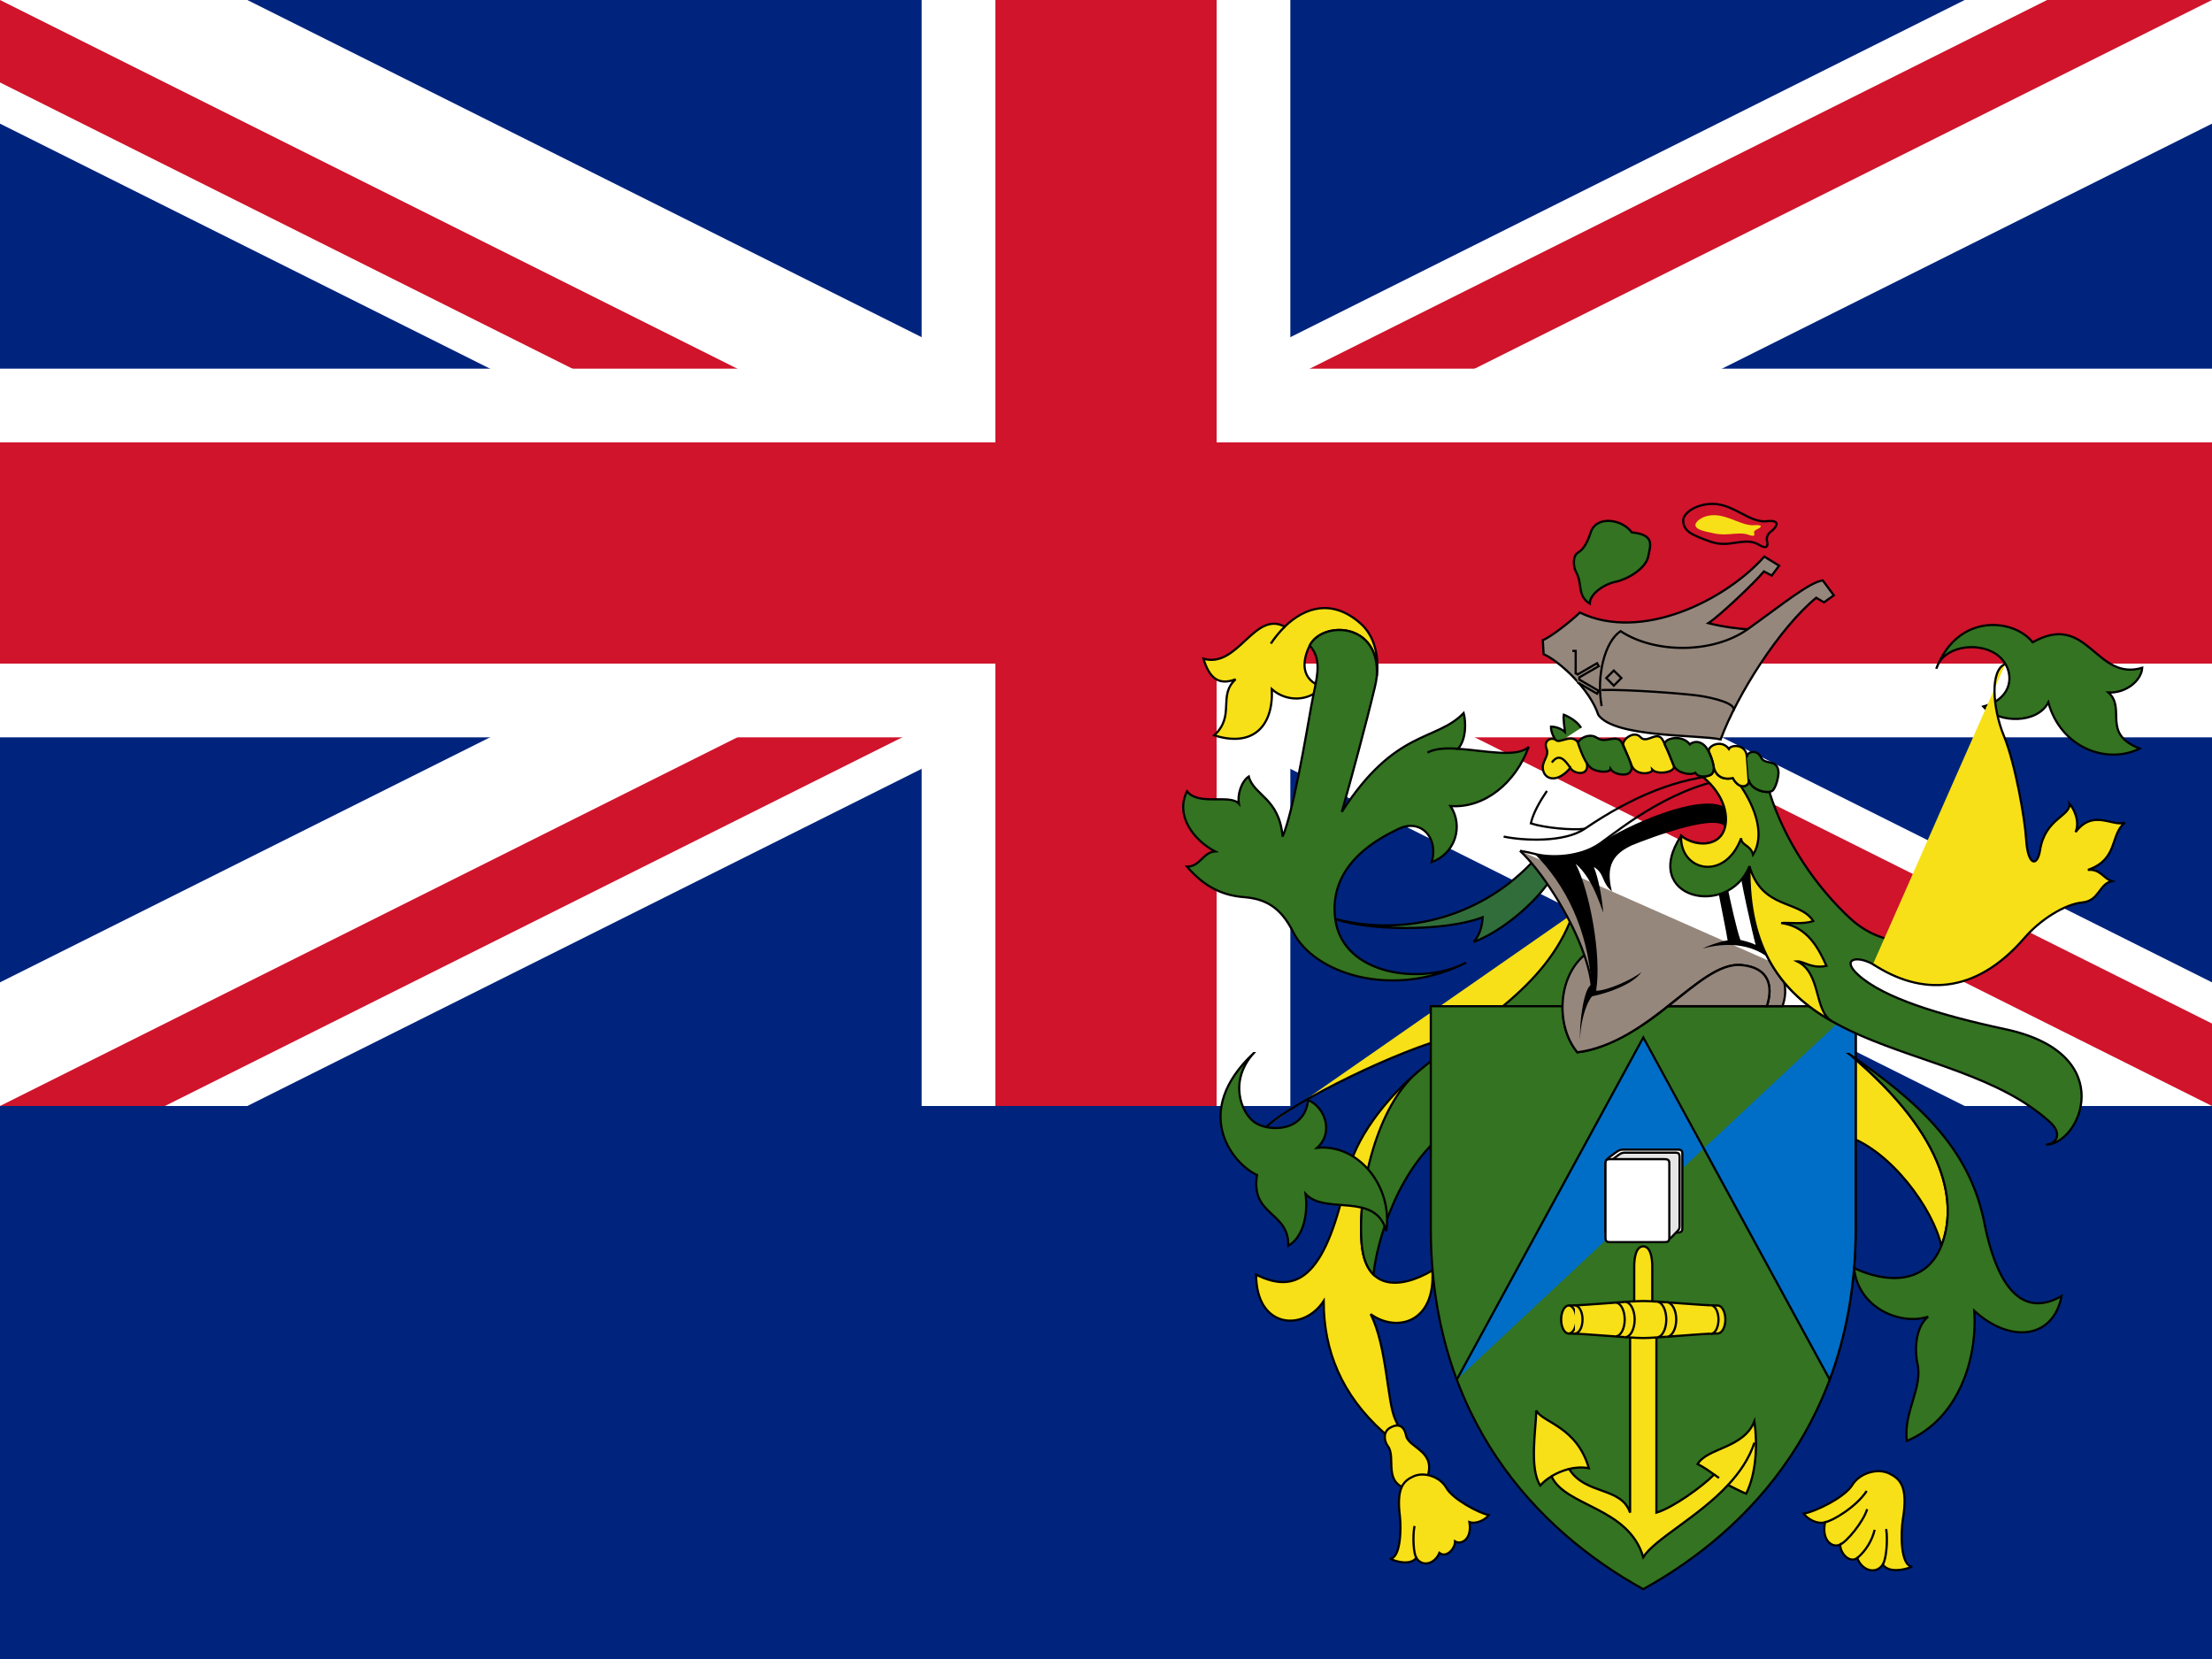
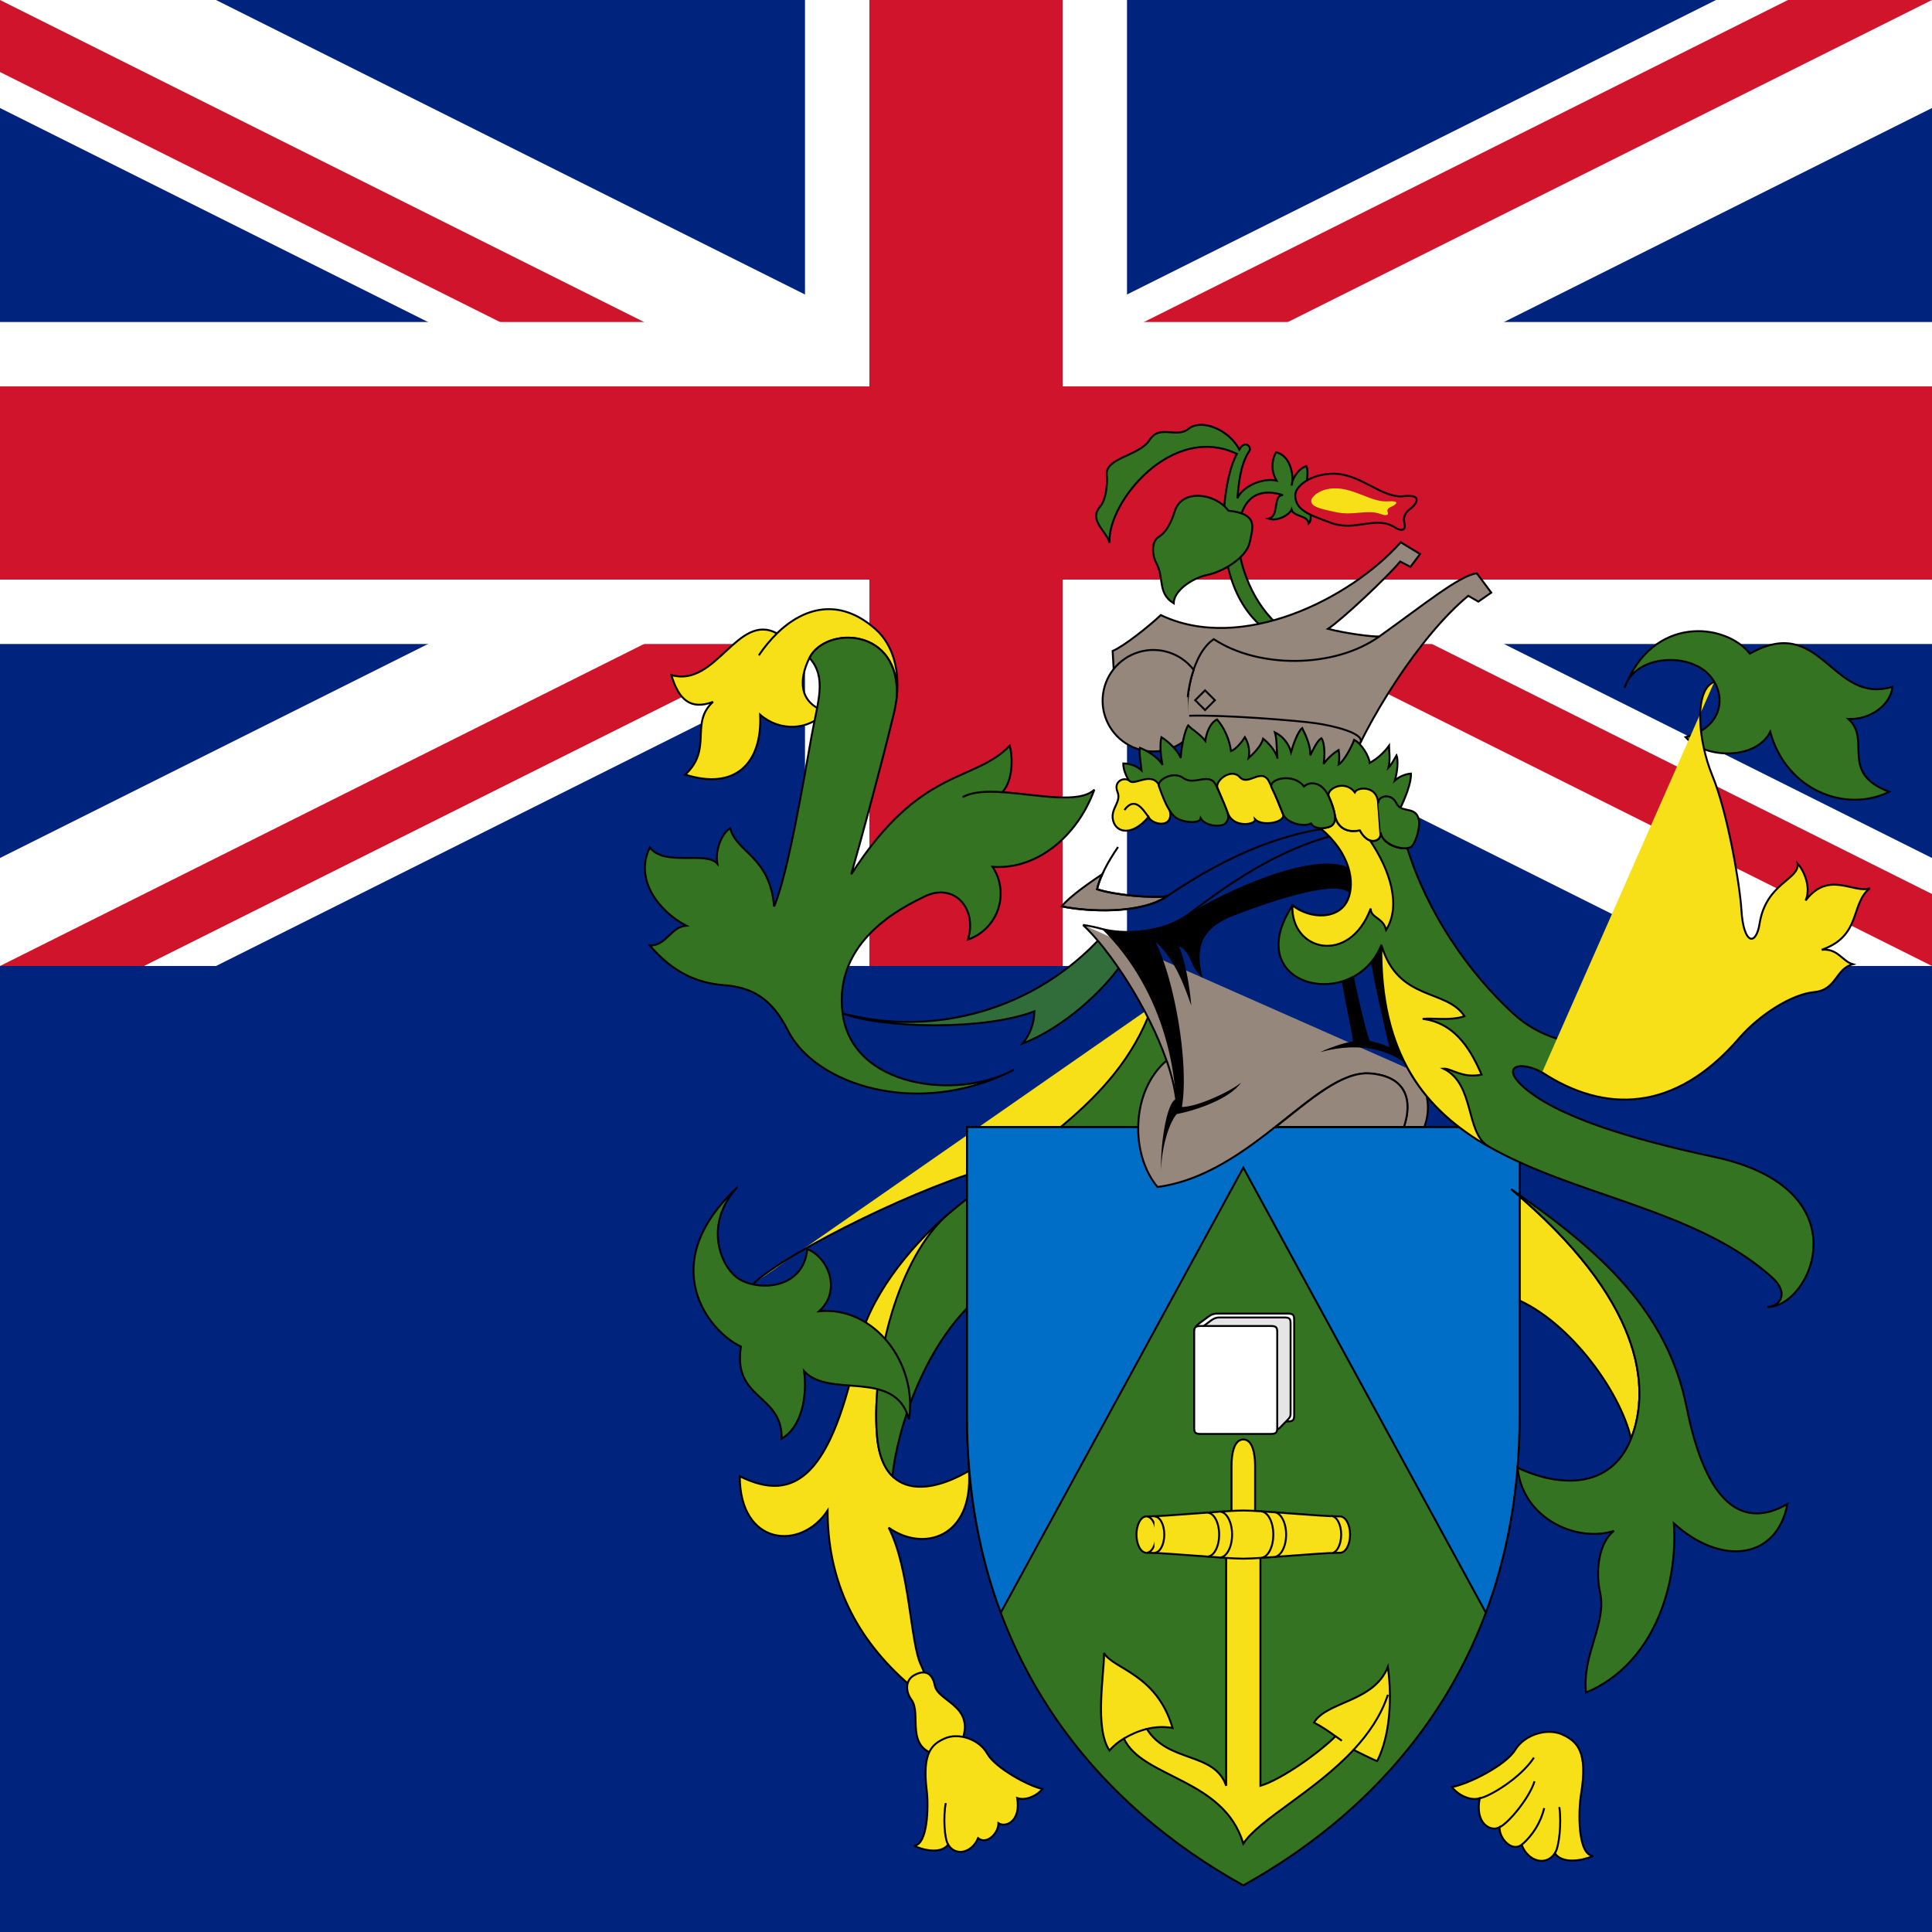
- <svg xmlns="http://www.w3.org/2000/svg" id="flag-icon-css-pn" width="640" height="480">
+ <svg xmlns="http://www.w3.org/2000/svg" id="flag-icon-css-pn" width="512" height="512">
  <defs>
-     <clipPath id="a">
+     <clipPath id="b">
      <path d="M-15-7.5h30v15h-30z" />
    </clipPath>
+     <clipPath id="a">
+       <path fill-opacity=".67" d="M-15-15h30v30h-30z" />
+     </clipPath>
  </defs>
-   <path fill="#00247d" d="M0 0h640v480H0z" />
-   <g clip-path="url(#a)" transform="translate(320 160) scale(21.33333)">
-     <circle r="20" fill="#00247d" />
-     <path stroke="#fff" stroke-width="3" d="M-20-10l40 20m-40 0l40-20" />
-     <path stroke="#cf142b" stroke-width="2" d="M-20-10l40 20m-40 0l40-20" />
-     <path fill="#fff" d="M0 0l20 10h-3L-3 0m3 0l20-10h3L3 0M0 0l-20 10h-3L-3 0m3 0l-20-10h3L3 0" />
-     <path stroke="#fff" stroke-width="5" d="M-20 0h40M0-10v20" />
-     <path stroke="#cf142b" stroke-width="3" d="M-20 0h40M0-10v20" />
-   </g>
-   <path fill="#f7e017" stroke="#000" stroke-width=".63" d="M409.941 310.379c-9.173 7.765-17.92 19.114-20.053 29.354-6.037 28.843-14.059 35.264-26.453 29.056 0 15.488 13.589 16.683 19.541 7.638 0 14.506 5.27 27.114 17.152 37.866 5.013 4.523 5.973 1.43 3.584-3.562-2.39-5.014-2.39-21.206-7.147-30.507 7.616 5.483 18.816 2.39 17.856-12.63-9.77 5.718-19.477 5.505-20.48-8.106-1.194-15.957 5.035-39.104 16-49.11zm-11.584-114.752c.64-5.718-.576-11.606-4.757-15.275-8.085-7.125-16-4.757-21.888.96-8.81-4.757-13.504 12.139-23.51 9.28 1.665 5.483 4.289 7.85 9.302 5.952-5.248 4.757 0 10.475-6.187 16.213 11.179 3.563 17.152-2.624 16.662-13.354 4.288 3.818 10.965 3.584 14.528-.704-5.952-1.92-5.974-7.104-3.563-11.926 3.563-7.146 20.352-6.869 19.413 8.854z" />
-   <path fill="#337321" stroke="#000" stroke-width=".63" d="M424.213 278.507c-12.629 6.656-35.754 3.797-37.888-12.63-2.133-16.426 13.824-23.829 18.112-25.962 6.678-3.35 11.904 2.602 9.771 9.514a10.816 10.816 0 0 0 5.461-16.213c9.771.725 18.838-6.656 22.635-17.13-3.413 3.263-12.757 1.066-20.459.554 2.39-2.624 2.347-7.701 1.643-10.325-8.107 8.32-19.776 4.523-35.264 28.587 2.39-8.32 6.912-25.024 9.536-35.968a27.093 27.093 0 0 0 .597-3.307c.939-15.723-15.829-16-19.413-8.853 3.925 4.416 1.877 9.578.47 17.386-1.665 9.302-5.249 30.742-8.32 37.888-.96-11.2-8.363-11.904-9.793-17.386-2.133 1.429-3.328 5.248-2.858 7.85-2.624-2.858-11.67.725-14.998-3.562-3.584 7.146 2.134 14.293 8.107 17.386-3.477.235-4.31 4.416-8.107 4.416 5.12 5.952 10.347 8.32 16.427 8.811 6.08.491 10.603 2.73 14.293 10.133 5.974 11.904 28.65 19.627 50.048 8.811z" />
-   <path fill="#f7e017" stroke="#000" stroke-width=".63" d="M455.659 263.957c-7.147 19.776-26.688 33.856-35.52 35.99-14.998 3.626-45.59 18.496-53.803 26.133" />
-   <path fill="#337321" stroke="#000" stroke-width=".63" d="M409.941 310.379c-11.306 9.6-17.194 33.152-16 49.13.32 4.438 1.579 7.446 3.456 9.28.854-9.045 7.147-32.426 23.232-42.88 13.568-8.81 34.774-28.586 42.646-51.221-1.43-4.053-3.819-6.912-8.342-9.77-7.786 21.375-28.693 31.615-45.013 45.44z" />
-   <path fill="#316d3a" stroke="#000" stroke-width=".63" d="M448.405 254.805c-4.053 6.059-13.226 14.4-22.037 17.75 1.899-2.155 2.496-4.907 2.603-7.168-11.2 4.309-33.579 3.84-42.646.49a58.176 58.176 0 0 0 57.664-17.151c1.92 2.133 3.563 4.053 4.416 6.08z" />
-   <path fill="#337321" stroke="#000" stroke-width=".63" d="M362.73 304.704c-18.197 17.067-6.186 31.936.96 35.264-1.92 11.904 9.302 10.475 9.046 20.48 4.544-2.624 5.739-9.515 5.013-14.997 5.718 6.186 20.267-.725 23.339 10.709 1.92-12.63-7.85-25.259-20.01-24.064 5.013-4.523 2.133-11.904-2.603-13.803-.96 9.28-11.435 9.28-15.488 6.422-4.054-2.859-7.403-12.16-.256-20.011z" />
-   <path fill="#f7e017" stroke="#000" stroke-width=".63" d="M402.176 413.099c-1.984 1.13-1.835 3.69-.597 5.354 2.496 3.328-1.75 10.88 6.314 12.502 2.39.49 4.224-.981 5.12-3.691 2.518-7.51-5.482-8.32-6.186-11.904-.726-3.584-2.987-3.221-4.651-2.261z" />
-   <path fill="#f7e017" stroke="#000" stroke-width=".63" d="M408.96 427.157c-2.667 1.238-5.013 2.987-3.925 11.542.426 3.562.213 12.16-2.859 12.288 1.899.939 5.952 1.962 7.616-.256 1.6 2.688 5.248 1.92 6.677-1.43 1.899 1.558 4.523-1.066 4.523-3.328 1.664 1.067 4.992-.469 4.16-5.589 2.027.704 4.65-.725 5.61-2.027-2.986-.597-10.495-4.65-12.287-7.872-1.771-3.2-6.422-4.757-9.515-3.328z" />
-   <path fill="none" stroke="#000" stroke-width=".64" d="M367.68 186.219c1.216-1.792 2.56-3.456 4.053-4.907m41.28 36.437c2.134-1.194 5.312-1.344 8.854-1.109m-12.054 234.09c-.853-1.173-1.13-6.186-.554-9.215m7.21 7.808" />
-   <path fill="#f7e017" stroke="#000" stroke-width=".63" d="M534.997 304.939c29.312 24.533 31.211 44.074 26.688 55.509-2.389-10.71-14.528-27.392-27.157-31.68l.47-23.83z" />
-   <path fill="#337321" stroke="#000" stroke-width=".63" d="M482.581 291.136h54.336v64.32c0 54.784-30.506 87.19-61.482 104.341-30.976-17.13-61.462-49.557-61.462-104.341v-64.32h38.123c.064 3.328.363 8.32 4.267 13.333 9.002-.896 19.2-7.616 26.24-13.333z" />
-   <path fill="#006ec7" stroke="#000" stroke-width=".63" d="M536.896 291.136v64.32c0 16.533-2.773 31.04-7.51 43.69l-53.93-98.986-53.952 98.987" />
-   <g fill="#f7e017" stroke="#000" stroke-width=".64">
-     <path d="M499.968 429.653c1.43.726 4.053 2.048 5.248 2.518 2.859-5.718 3.35-13.803 2.39-20.971-3.094 7.893-13.59 7.637-16.427 12.395 1.749.874 3.37 2.026 4.778 3.05-3.562 3.563-11.946 9.6-16.704 11.008V386.56c0-3.584-1.194-6.55-1.194-9.536v-10.56c0-2.39-.47-5.845-2.624-5.845-2.155 0-2.603 3.456-2.603 5.845v10.56c0 2.987-1.195 6.421-1.195 9.536v51.093c-2.624-7.616-12.885-5.013-17.642-12.629a13.525 13.525 0 0 1 5.717-.235c-3.563-12.16-13.333-13.098-15.232-16.682 0 5.013-2.133 16.682 1.173 21.696a13.27 13.27 0 0 1 3.243-2.646c4.053 8.811 22.25 8.832 26.539 23.36 3.456-5.333 15.85-11.52 24.533-20.864z" />
-     <path d="M475.435 387.136c4.053 0 16.917-1.323 21.546-1.323 1.216 0 2.219-1.792 2.219-4.032s-1.003-4.053-2.197-4.053c-4.651 0-17.515-1.301-21.547-1.301s-16.939 1.301-21.59 1.301c-1.194 0-2.175 1.813-2.175 4.053s.981 4.054 2.176 4.054c4.65 0 17.514 1.301 21.568 1.301zm-2.603-20.928" />
-     <path d="M453.888 385.813c1.216 0 2.197-1.792 2.197-4.032s-.981-4.053-2.197-4.053" />
-     <path d="M455.68 385.813c1.216 0 2.197-1.792 2.197-4.032s-.981-4.053-2.197-4.053m11.755 8.917c1.472 0 2.645-2.176 2.645-4.864 0-2.688-1.173-4.885-2.645-4.885m2.752 9.984c1.514 0 2.773-2.283 2.773-5.12 0-2.795-1.259-5.077-2.773-5.077m9.152 10.24c1.536 0 2.773-2.304 2.773-5.142 0-2.858-1.237-5.162-2.773-5.162m2.88 10.154c1.514 0 2.773-2.24 2.773-4.992 0-2.773-1.259-4.992-2.773-4.992m12.778 9.131c1.216 0 2.219-1.856 2.219-4.139 0-2.282-1.003-4.117-2.219-4.117m-46.144 49.493a18.133 18.133 0 0 1 5.12-2.133m43.392 2.603l-1.408-1.003m4.011 3.03c3.328-3.563 6.123-7.617 7.637-12.246" />
-   </g>
-   <g stroke="#000" stroke-width=".64">
-     <path fill="#fff" d="M464.533 336.597c0-1.152.939-1.664 2.07-2.496 1.322-1.002 1.877-1.493 3.093-1.493h15.637c1.152 0 1.43.299 1.43 1.365v21.27c0 1.066-.278 1.365-1.43 1.365h-20.8v-20.181" />
-     <path fill="#e5e5e5" d="M481.472 358.464c2.048 0 1.685-.043 3.115-1.493 1.493-1.494 1.365-1.366 1.365-2.752v-19.435c0-1.003-.235-1.28-1.323-1.28h-14.442c-1.131 0-1.622.427-2.859 1.387-1.045.789-1.92 1.258-1.92 2.346v21.227h16.085z" />
-     <path fill="#fff" d="M482.987 358.016c0 1.067-.256 1.365-1.43 1.365H465.92c-1.152 0-1.408-.298-1.408-1.365v-21.27c0-1.066.256-1.365 1.408-1.365h15.637c1.174 0 1.43.299 1.43 1.366v21.269z" />
-   </g>
-   <path fill="#96877d" stroke="#000" stroke-width=".63" d="M513.323 278.677c3.05 3.392 4.053 7.958 2.389 12.438h-4.523c1.899-5.718.704-11.179-7.402-11.904-12.096-1.067-26.198 22.4-47.403 25.258-6.187-7.381-5.867-21.461 2.005-28.117-4.053-11.733-12.65-24.619-18.602-30.187" />
-   <path d="M460.459 284.928c-1.046-15.915-7.467-28.97-16.47-37.888 4.267 1.173 13.099 1.173 19.051-3.115 7.872-5.226 28.352-14.4 35.84-10.474a11.69 11.69 0 0 1 .49 6.186c-1.791-4.757-21.546 2.624-27.157 4.907-5.354 2.496-7.744 5.824-5.845 13.333-3.093-2.624-2.027-5.12-5.227-7.04 1.302 3.094 2.368 8.704 2.731 13.227-1.195-3.157-3.328-10.112-7.979-14.144 4.054 7.85 7.574 26.73 5.91 36.736 3.2 0 10.304-3.157 13.141-5.419-2.496 3.584-9.707 6.08-14.336 7.04-2.09 2.496-3.52 8.918-3.413 12.502-.342-4.416 1.045-15.147 3.264-15.851zm52.864-6.25c-3.947-4.395-11.307-6.785-20.736-4.225 1.429-.725 4.544-1.92 7.274-2.389-.362-2.496-2.624-13.227-2.986-15.83l2.624-1.066c1.322 6.4 2.986 13.803 4.053 16.79.853.212 2.752.596 4.416 1.429-.725-2.518-4.779-20.48-4.65-22.4l3.583-1.92c1.43 9.77 3.691 23.957 6.4 29.61z" />
-   <path fill="#96877d" stroke="#000" stroke-width=".64" d="M511.19 291.115c1.898-5.718.703-11.179-7.382-11.904-6.293-.555-13.099 5.546-21.163 11.904h28.544zm-52.651-51.328" />
-   <path fill="none" stroke="#000" stroke-width=".63" d="M458.39 276.352c1.322 3.797 2.175 7.467 2.303 10.73m-13.12-58.24c-2.133 3.137-4.032 6.529-4.65 9.387 4.053 1.323 12.032 2.027 15.616 1.558" />
-   <path fill="none" stroke="#000" stroke-width=".63" d="M439.787 246.165c1.536.256 2.986.555 4.202.875 4.288 1.195 13.099 1.195 19.072-3.093 5.974-4.288 22.144-17.6 40.491-19.05" />
-   <path fill="none" stroke="#000" stroke-width=".63" d="M435.05 242.048c5.718 1.195 17.515 1.792 23.467-2.261 13.824-9.408 27.158-14.891 40.491-15.616" />
-   <path fill="#337321" stroke="#000" stroke-width=".63" d="M534.997 304.939c20.011 13.824 34.774 27.157 39.083 48.618 4.267 21.44 12.373 27.158 22.4 21.44-2.39 12.374-14.784 13.803-25.259 4.267.96 14.293-4.778 31.467-19.541 37.653-.96-8.576 4.715-15.36 3.093-22.4-.704-3.093-.938-10.24 3.094-13.568-7.851 2.624-20.246-2.389-21.44-14.058 9.066 4.288 20.736 5.013 25.258-6.422 4.523-11.434 2.624-30.976-26.666-55.53zm25.259-111.488c6.187-16.214 22.4-14.528 27.861-7.616 15.979-9.067 18.134 11.434 31.702 7.381-.256 3.797-4.779 7.381-9.771 7.147 5.227 4.757-2.133 11.904 9.045 16.213-9.536 4.757-22.869-.256-26.453-13.355-3.093 6.187-14.293 6.187-18.816 1.195 9.77-2.624 9.067-11.69 3.584-15.253-5.525-3.606-15.253-2.134-17.152 4.266zm-48.32 35.669c4.437 14.336 13.653 27.67 23.552 36.757 11.435 10.475 28.693 7.851 38.357-2.133.214 19.947-20.437 21.483-31.936 15.232-5.056-2.773-9.173-1.301-4.266 3.093 7.36 6.678 23.53 11.627 42.624 15.723 33.365 7.147 21.44 33.6 11.669 33.365 2.816-.06 5.12-2.986 1.067-6.613-28.928-26.027-87.787-15.787-86.827-73.92-6.187 15.253-31.68 9.301-19.776-8.81 3.819 3.093 10.496 3.327 12.373-1.43 1.494-3.712.534-10.155-6.144-15.701 1.088-.09 3.456 0 3.2-2.731.32 1.6 1.771 3.99 5.526 3.2 1.066 1.685 2.197 2.795 3.712 2.197.298-.128 1.194-.576.853-2.282.277 3.157 4.053 4.288 6.016 4.053z" />
-   <path fill="#f7e017" stroke="#000" stroke-width=".63" d="M541.91 278.976c13.823 9.045 29.44 9.045 43.84-7.616 4.522-5.248 11.669-9.77 16.682-10.24 4.992-.491 4.757-5.248 8.576-6.187-2.39-.725-3.328-3.584-6.912-3.242 8.939-3.094 6.315-10.24 10.73-13.696-3.583 1.322-9.173-4.054-14.293 2.752 1.302-3.115-.49-6.806-1.792-8.235.47 3.584-7.04 4.288-8.469 13.355-.79 5.077-3.563 4.757-4.053-3.094-.342-5.76-3.094-21.696-6.4-29.781-3.35-8.107-4.118-19.221.426-20.907m-33.557 234.283c2.944 1.493 5.461 3.541 3.883 13.077-.64 3.947-.79 13.547 2.666 13.824-2.176.981-6.741 1.92-8.49-.597-1.92 2.923-5.952 1.899-7.403-1.898-2.197 1.642-4.992-1.387-4.907-3.926-1.898 1.131-5.546-.747-4.394-6.421-2.304.704-5.163-1.003-6.187-2.496 3.37-.533 11.925-4.736 14.059-8.256 2.133-3.499 7.381-5.035 10.773-3.307z" />
-   <path fill="none" stroke="#000" stroke-width=".64" d="M544.725 452.672c.982-1.28 1.536-6.87 1.003-10.283m-8.384 8.427a15.744 15.744 0 0 0 5.056-8.192m-9.963 4.245c1.878-.789 6.635-6.464 7.787-10.218m-12.203 3.776c2.219-.363 9.11-4.48 12.075-9.046" />
-   <path fill="#f7e017" stroke="#000" stroke-width=".63" d="M506.176 250.624c-.405 24.427 9.75 36.779 23.808 44.821-5.227-3.136-2.965-13.866-10.005-17.301 1.685-.128 4.288 2.261 8.469 1.301-2.027-4.522-5.355-11.434-13.099-12.373 2.027-.235 6.422.469 9.28-.597-4.053-6.187-14.762-3.222-18.453-15.851zm-2.539-23.21c-.853-.3-1.6-1.153-2.304-2.283-3.754.81-5.205-1.579-5.504-3.2.214 2.773-2.133 2.645-3.242 2.73 6.72 5.547 7.68 12.011 6.186 15.723-1.92 4.757-8.576 4.523-12.373 1.43-.49 10.111 12.608 13.44 17.365.703 0 2.134 2.752 1.92 3.456 4.779 3.414-5.483.854-13.355-3.584-19.883z" />
-   <path fill="#cf142b" stroke="#000" stroke-width=".64" d="M486.997 150.677c-.085-2.133 3.627-4.928 8.64-4.885 6.016.064 10.667 5.547 15.467 5.013 4.8-.533 2.453 2.134 1.43 2.859-1.003.704-1.6 1.792-1.238 3.093.363 1.302-.256 2.176-2.197.96-4.288-2.688-8.598 1.067-14.251-1.024-4.907-1.792-7.744-2.773-7.85-6.016z" />
-   <path fill="#96877d" stroke="#000" stroke-width=".64" d="M462.464 206.912c-2.39-7.51-11.435-15.723-15.85-17.643l-.235-4.053c2.389-.939 8.106-5.461 10.73-7.979 17.856 8.576 42.155-3.562 53.355-16.192l4.288 2.624-2.133 2.859-2.262-1.195c-2.752 3.328-12.97 12.971-16.085 14.976 4.181 1.067 9.856 1.792 11.435 1.707 10.005-7.147 17.856-13.59 21.674-14.08l3.2 4.31-2.837 2.026-2.261-1.323c-10.731 8.832-22.87 28.118-27.648 40.982-6.656-1.43-30.507-.47-35.371-7.04z" />
-   <path fill="none" stroke="#000" stroke-width=".64" d="M463.403 204.288c-1.6-8.875.96-18.71 5.482-21.675 9.899 6.55 26.816 6.55 36.822-.597" />
-   <path fill="none" stroke="#000" stroke-width=".64" d="M463.403 199.637c7.637-.213 24.192 1.067 28.245 1.664 4.053.598 10.837 2.262 9.877 4.288m-34.602-7.21l2.197-2.198-2.197-2.176-2.176 2.176 2.176 2.198z" />
-   <path fill="#337321" stroke="#000" stroke-width=".64" d="M472.107 154.027c-2.731-3.84-10.283-5.035-11.904.106-.726 2.262-1.792 4.651-3.584 5.718-1.771 1.066-1.366 4.33-.576 5.717 1.898 3.456.213 6.784 3.925 9.067 0-2.752 4.053-5.611 7.51-6.315 3.455-.725 8.682-3.819 9.386-7.253.725-3.478 1.92-6.336-4.757-7.04z" />
-   <path fill="#96877d" stroke="#000" stroke-width=".64" d="M454.933 188.33h.96v6.507c.214.064.427.171.576.299l5.611-3.243.49.854-5.631 3.242a1.707 1.707 0 0 1 0 .64l5.632 3.264-.491.811-5.632-3.243" />
-   <path fill="#337321" stroke="#000" stroke-width=".64" d="M450.667 215.019c-.704-.854-2.027-3.115-1.92-4.779a6.187 6.187 0 0 1 4.053 1.557c-.107-1.194-.576-3.818-.341-5.013 1.301.49 4.053 2.027 4.992 3.819" />
-   <path fill="#f7e017" d="M490.539 151.893c-.043-.853 1.92-2.858 5.418-2.837 4.203.021 8.107 3.115 11.478 2.901 3.37-.213 1.706.854 1.002 1.152-.704.299-1.13.747-.874 1.28.256.534-.192.875-1.536.384-3.008-1.088-6.016.427-9.984-.426-3.414-.726-5.419-1.131-5.504-2.454z" />
-   <g stroke="#000" stroke-width=".64">
-     <path fill="#f7e017" d="M454.357 222.165c-3.562 4.267-7.146 3.563-7.85.832-.726-2.752 1.92-4.053.938-6.442-.938-2.39 1.558-3.456 2.752-2.39 1.195 1.067 4.992-2.368 6.678 1.195 1.664 3.584 2.986 6.08 2.005 7.51-.939 1.429-3.797.725-4.523-.705zm15.36-6.442c-.682-1.558 3.03-4.587 4.928-2.432 1.92 2.133 4.907-2.347 6.571 1.066 1.664 3.392 2.197 5.184 3.03 7.083.853 1.92-4.523 2.923-6.187 1.259.213 1.13-4.63 2.005-5.974-1.195l-2.368-5.781zm24.79 1.962c-.896-1.664 3.456-4.053 5.717-1.002.597-1.259 4.907-1.494 5.184 2.133.299 3.627.427 5.781.533 7.21.107 1.43-2.602 2.731-4.586-.895-3.499.725-5.12-1.238-5.547-3.328-.427-2.091-.81-3.094-1.28-4.118z" />
-     <path fill="#337321" d="M456.661 215.317c-.533-1.194 3.051-3.584 5.483-1.792 2.453 1.792 5.824-1.557 7.253 1.664 2.923 6.486 3.115 6.976 2.219 8.214-.896 1.258-4.693.768-5.653-.939-.192 1.173-3.478.981-5.184.043-1.963-1.067-3.35-5.056-4.118-7.19zm25.088.278c-.853-1.835 4.758-3.435 7.19-.214 1.258-1.152 3.989-1.216 5.546 2.304 1.558 3.52 1.792 5.483.64 6.379-.789.64-3.669 1.13-4.629-.47-1.323.833-5.355.107-6.25-2.133-.897-2.282-1.665-4.266-2.497-5.866zm23.702 3.52c-.107-1.664 2.922-2.432 4.053 0 1.13 2.432 4.757.256 5.077 4.288.043.768-.426 3.754-1.557 5.184-1.13 1.429-6.677 0-7.04-3.03" />
-     <path fill="none" d="M454.357 222.165c-1.301-1.792-3.093-4.65-5.354-1.557m16.981 1.835" />
+   <g clip-path="url(#a)" transform="translate(256 256) scale(17.06667)">
+     <path fill="#00247d" d="M-15-15h60v30h-60z" />
+     <g clip-path="url(#b)" transform="translate(0 -7.5)">
+       <circle r="20" fill="#00247d" />
+       <path stroke="#fff" stroke-width="3" d="M-20-10l40 20m-40 0l40-20" />
+       <path stroke="#cf142b" stroke-width="2" d="M-20-10l40 20m-40 0l40-20" />
+       <path fill="#fff" d="M0 0l20 10h-3L-3 0m3 0l20-10h3L3 0M0 0l-20 10h-3L-3 0m3 0l-20-10h3L3 0" />
+       <path stroke="#fff" stroke-width="5" d="M-20 0h40M0-10v20" />
+       <path stroke="#cf142b" stroke-width="3" d="M-20 0h40M0-10v20" />
+     </g>
+     <path fill="#f7e017" stroke="#000" stroke-width=".03" d="M-.267 3.844c-.64.543-1.25 1.334-1.4 2.05-.421 2.013-.98 2.46-1.846 2.029 0 1.08.948 1.164 1.364.532 0 1.014.368 1.894 1.198 2.644.349.316.415.1.25-.25-.167-.349-.167-1.48-.5-2.128.532.382 1.314.166 1.247-.882-.681.4-1.36.384-1.43-.565-.083-1.114.352-2.731 1.117-3.43zm-.809-8.01c.045-.4-.04-.81-.332-1.067-.564-.497-1.116-.332-1.528.068-.615-.333-.942.847-1.64.647.116.383.299.549.648.416-.366.333 0 .732-.432 1.13.782.25 1.197-.182 1.164-.93.3.266.765.249 1.015-.05-.416-.133-.418-.495-.25-.832.25-.499 1.422-.48 1.355.618z" />
+     <path fill="#337321" stroke="#000" stroke-width=".03" d="M.729 1.62c-.882.465-2.495.265-2.645-.882C-2.066-.41-.95-.926-.652-1.075c.467-.234.832.183.682.665a.755.755 0 0 0 .383-1.13c.682.049 1.314-.467 1.58-1.198-.24.227-.891.073-1.428.039.166-.183.164-.538.114-.721-.566.582-1.38.316-2.461 1.996.166-.583.482-1.747.665-2.512a1.89 1.89 0 0 0 .04-.23c.067-1.098-1.103-1.117-1.353-.618.274.308.13.668.032 1.214-.116.649-.366 2.146-.582 2.645-.067-.782-.582-.832-.682-1.215-.15.1-.233.366-.2.55-.182-.2-.815.05-1.047-.25-.25.499.15.998.565 1.214-.241.017-.3.308-.565.308.357.415.723.582 1.147.615.424.033.74.191.998.707.416.831 2 1.372 3.493.615z" />
+     <path fill="#f7e017" stroke="#000" stroke-width=".03" d="M2.924.605C2.425 1.985 1.061 2.966.446 3.116c-1.047.255-3.183 1.291-3.757 1.825" />
+     <path fill="#337321" stroke="#000" stroke-width=".03" d="M-.267 3.844c-.79.67-1.2 2.316-1.117 3.43.023.31.11.52.242.649.058-.632.498-2.265 1.62-2.994.949-.616 2.43-1.996 2.978-3.576-.1-.283-.266-.482-.582-.682C2.33 2.162.872 2.877-.266 3.844z" />
+     <path fill="#316d3a" stroke="#000" stroke-width=".03" d="M2.418-.036C2.135.388 1.495.971.879 1.204a.806.806 0 0 0 .183-.5c-.782.3-2.345.267-2.977.034A4.06 4.06 0 0 0 2.11-.46c.133.15.25.283.308.424z" />
+     <path fill="#337321" stroke="#000" stroke-width=".03" d="M-3.562 3.449c-1.271 1.19-.432 2.228.067 2.461-.133.832.648.732.632 1.43.316-.183.399-.665.349-1.048.399.433 1.414-.05 1.63.749.133-.882-.55-1.763-1.397-1.68.35-.316.15-.831-.183-.965-.067.65-.798.65-1.081.45-.283-.2-.516-.849-.017-1.398z" />
+     <path fill="#f7e017" stroke="#000" stroke-width=".03" d="M-.809 11.015c-.138.08-.128.258-.041.374.174.233-.123.76.44.873.167.034.295-.068.358-.258.175-.524-.382-.582-.432-.831-.05-.25-.208-.225-.325-.158z" />
+     <path fill="#f7e017" stroke="#000" stroke-width=".03" d="M-.336 11.997c-.186.086-.349.208-.274.806.03.248.017.848-.2.857.133.066.416.137.533-.017.112.187.366.133.465-.1.133.108.316-.074.316-.232.117.074.35-.034.291-.391.142.05.325-.05.391-.142-.208-.041-.731-.324-.856-.548-.125-.225-.45-.333-.666-.233z" />
+     <path fill="none" stroke="#000" stroke-width=".03" d="M-3.217-4.824a2.17 2.17 0 0 1 .282-.341m2.883 2.543c.147-.084.37-.093.618-.077m-.842 16.342c-.059-.083-.08-.432-.038-.645m.504.546" />
+     <path fill="#f7e017" stroke="#000" stroke-width=".03" d="M8.464 3.465c2.046 1.713 2.179 3.077 1.863 3.876-.167-.749-1.015-1.913-1.897-2.212l.034-1.664z" />
+     <path fill="#337321" stroke="#000" stroke-width=".03" d="M4.804 2.5h3.793v4.491c0 3.826-2.13 6.087-4.291 7.285C2.143 13.078.015 10.816.015 6.99V2.5h2.66c.005.233.026.582.3.931.628-.062 1.339-.532 1.83-.931z" />
+     <path fill="#006ec7" stroke="#000" stroke-width=".03" d="M8.596 2.5v4.491c0 1.155-.194 2.167-.524 3.05l-3.766-6.91-3.766 6.91C.21 9.159.016 8.147.016 6.992v-4.49h8.582z" />
+     <g fill="#f7e017" stroke="#000" stroke-width=".03">
+       <path d="M6.018 12.172c.1.05.284.142.367.175.2-.4.233-.964.166-1.464-.216.55-.948.533-1.147.865.122.062.236.142.334.213-.25.25-.833.669-1.166.769V9.162c0-.25-.083-.457-.083-.665v-.738c0-.166-.033-.407-.183-.407s-.183.241-.183.407v.738c0 .208-.083.449-.083.665v3.568c-.183-.533-.9-.35-1.232-.883a.944.944 0 0 1 .4-.015c-.25-.849-.931-.915-1.064-1.165 0 .35-.15 1.165.083 1.514a.926.926 0 0 1 .225-.185c.283.616 1.554.617 1.854 1.632.24-.373 1.106-.806 1.712-1.456z" />
+       <path d="M4.305 9.203c.283 0 1.181-.092 1.505-.092.085 0 .154-.126.154-.282 0-.156-.07-.282-.154-.282-.324 0-1.222-.092-1.505-.092-.283 0-1.18.092-1.505.092-.084 0-.153.126-.153.282 0 .156.069.282.153.282.325 0 1.223.092 1.505.092zm-.182-1.462" />
+       <path d="M2.801 9.111c.084 0 .153-.126.153-.282 0-.156-.069-.282-.153-.282" />
+       <path d="M2.926 9.111c.085 0 .153-.126.153-.282 0-.156-.068-.282-.153-.282m.821.623c.102 0 .184-.153.184-.341 0-.188-.082-.34-.184-.34m.192.696c.106 0 .193-.16.193-.356 0-.196-.087-.356-.193-.356m.638.716c.108 0 .195-.161.195-.36 0-.199-.087-.36-.195-.36m.201.708c.107 0 .193-.156.193-.348 0-.192-.086-.348-.193-.348m.892.636c.086 0 .156-.13.156-.288 0-.158-.07-.288-.156-.288m-3.22 3.456c.104-.063.226-.117.357-.15m3.029.183l-.098-.07m.28.212c.233-.25.427-.533.533-.856" />
+     </g>
+     <g stroke="#000" stroke-width=".03">
+       <path fill="#fff" d="M3.544 5.675c0-.08.066-.116.144-.174.094-.071.131-.104.216-.104h1.092c.08 0 .1.02.1.095v1.485c0 .075-.02.095-.1.095H3.544V5.661" />
+       <path fill="#e5e5e5" d="M4.726 7.201c.144 0 .118-.003.219-.104.105-.105.095-.095.095-.192V5.548c0-.07-.017-.09-.093-.09h-1.01c-.079 0-.113.031-.2.098-.072.055-.132.087-.132.163V7.2h1.121z" />
+       <path fill="#fff" d="M4.833 7.17c0 .075-.019.096-.1.096H3.642c-.081 0-.099-.021-.099-.096V5.686c0-.075.018-.096.099-.096h1.091c.081 0 .1.02.1.096V7.17z" />
+     </g>
+     <path fill="#96877d" stroke="#000" stroke-width=".03" d="M6.95 1.631a.837.837 0 0 1 .167.868H6.8c.133-.399.05-.78-.516-.83-.846-.074-1.83 1.564-3.31 1.763-.432-.515-.409-1.498.14-1.963C2.83.65 2.232-.25 1.817-.638" />
+     <path d="M3.26 2.067C3.188.96 2.74.046 2.11-.576c.299.083.914.083 1.33-.216.549-.366 1.98-1.007 2.503-.732.042.091.067.3.033.432-.124-.332-1.505.183-1.896.341-.374.175-.54.408-.407.932-.216-.183-.142-.358-.366-.491.091.216.166.607.191.923-.083-.225-.233-.707-.557-.99.283.55.528 1.867.412 2.566.224 0 .72-.22.919-.378-.175.249-.678.424-1.002.49-.146.175-.246.624-.237.873-.025-.307.072-1.057.227-1.106zm3.69-.436c-.275-.307-.79-.473-1.447-.294.1-.05.316-.134.508-.167C5.986.996 5.828.247 5.803.064l.183-.075c.091.45.207.965.282 1.173.059.017.192.041.308.1-.05-.175-.333-1.43-.324-1.564l.25-.133c.099.682.257 1.672.448 2.066z" />
+     <path fill="#96877d" stroke="#000" stroke-width=".03" d="M6.8 2.5c.134-.4.05-.781-.515-.831-.438-.039-.914.387-1.476.83H6.8zM3.125-1.084c-.25.034-.807-.016-1.09-.108.017-.075.046-.153.083-.235-.174.117-.507.343-.631.501.4.084 1.223.125 1.638-.158z" />
+     <path fill="none" stroke="#000" stroke-width=".03" d="M3.116 1.469c.091.265.151.521.16.749m-.915-4.066c-.15.22-.282.456-.325.656.283.092.84.142 1.09.108" />
+     <path fill="none" stroke="#000" stroke-width=".03" d="M1.817-.638c.108.017.208.038.293.062.3.083.915.083 1.33-.217.415-.3 1.548-1.23 2.828-1.33" />
+     <path fill="none" stroke="#000" stroke-width=".03" d="M1.486-.926c.4.084 1.223.125 1.638-.158.965-.657 1.896-1.039 2.827-1.089" />
+     <path fill="#337321" stroke="#000" stroke-width=".03" d="M8.464 3.465c1.397.965 2.428 1.896 2.727 3.393.3 1.497.865 1.896 1.564 1.497-.166.865-1.031.965-1.763.3.066.997-.333 2.195-1.364 2.627-.066-.598.33-1.073.216-1.563-.05-.216-.066-.715.216-.948-.548.183-1.413-.166-1.496-.981.632.3 1.447.349 1.763-.45.316-.799.183-2.161-1.863-3.875zm1.762-7.783c.432-1.131 1.564-1.015 1.946-.532 1.114-.632 1.264.798 2.212.515-.017.266-.333.516-.682.499.366.333-.15.832.632 1.131-.665.333-1.597-.017-1.846-.931-.216.432-.998.432-1.314.083.682-.183.632-.815.25-1.065-.386-.25-1.065-.15-1.198.3zm-3.373 2.49C7.163-.827 7.805.104 8.497.738c.798.732 2.004.549 2.678-.15.016 1.393-1.426 1.501-2.229 1.065-.354-.193-.64-.092-.3.216.516.465 1.644.812 2.978 1.097 2.328.5 1.497 2.345.815 2.329.195-.004.356-.209.075-.462-2.021-1.817-6.13-1.102-6.063-5.16C6.02.738 4.24.323 5.071-.942c.266.216.732.233.865-.1.103-.259.036-.709-.43-1.096.076-.006.24 0 .224-.19.02.112.123.278.384.222.075.118.154.196.26.154.021-.009.084-.04.059-.158.02.22.282.3.42.282z" />
+     <path fill="#f7e017" stroke="#000" stroke-width=".03" d="M8.946 1.652c.965.632 2.056.632 3.06-.532.317-.366.816-.682 1.165-.715.349-.033.332-.366.599-.432-.167-.05-.233-.25-.483-.225.624-.216.441-.715.749-.956-.25.091-.64-.283-.998.191.091-.216-.034-.474-.125-.574.033.25-.49.3-.59.932-.056.354-.25.332-.283-.217-.025-.401-.216-1.513-.45-2.078-.232-.566-.285-1.342.03-1.459M9.28 11.942c.204.105.38.247.271.913-.045.275-.055.945.186.964-.152.069-.47.135-.594-.041-.133.203-.414.132-.515-.132-.154.115-.35-.097-.343-.274-.133.079-.388-.052-.308-.449-.16.05-.36-.07-.43-.175.234-.037.831-.33.98-.575.15-.245.516-.352.753-.23z" />
+     <path fill="none" stroke="#000" stroke-width=".03" d="M9.143 13.778c.068-.09.107-.48.07-.718m-.586.588a1.1 1.1 0 0 0 .352-.572m-.695.297c.132-.055.464-.451.544-.713m-.852.264c.155-.027.636-.315.843-.632" />
+     <path fill="#f7e017" stroke="#000" stroke-width=".03" d="M6.45-.327c-.027 1.705.682 2.568 1.663 3.13-.365-.22-.207-.968-.698-1.209.117-.008.3.158.591.092-.141-.316-.374-.799-.915-.865.142-.017.45.033.649-.042C7.457.347 6.709.555 6.45-.327zm-.177-1.621c-.06-.02-.11-.08-.16-.158-.262.056-.364-.11-.385-.223.017.191-.148.184-.225.19.468.388.535.838.431 1.097-.133.333-.598.316-.865.1-.033.707.882.94 1.215.05 0 .15.19.133.24.332.238-.382.059-.931-.25-1.388z" />
+     <path fill="#337321" stroke="#000" stroke-width=".03" d="M4.814-5.325c-.416-.382-.607-1.022-.59-1.388.016-.366.166-.765.698-.599-.166 0-.05.333-.225.366.142.05.333-.067.358-.141.033.116.25.083.266.216.083-.067-.008-.391-.133-.458.091-.05.141-.307.1-.432-.083.017-.208.133-.233.3.042-.134-.008-.466-.241-.516a.44.44 0 0 0 .008.44c-.216-.05-.532.092-.607.275.017-.22.047-.534.183-.732.046-.066-.067-.183-.154-.025-.162-.316-.594-.482-.786-.324-.192.158-.449-.075-.607.174-.158.25-.693.276-.665.541.017.158-.022.402-.1.49-.191.217.092.375.142.566-.034-.632.973-1.863 1.979-1.38-.092.158-.172.473-.2.856-.041.566.042 1.364.59 1.83l.217-.059z" />
+     <path fill="#cf142b" stroke="#000" stroke-width=".03" d="M5.112-7.304c-.005-.15.254-.344.603-.34.42.004.744.386 1.08.349.336-.037.171.15.1.2-.07.05-.111.124-.087.215.024.091-.018.152-.153.067-.3-.187-.6.075-.994-.07-.343-.127-.54-.196-.549-.42z" />
+     <path fill="#96877d" stroke="#000" stroke-width=".03" d="M3.4-3.379c-.167-.524-.799-1.097-1.107-1.23l-.016-.283c.166-.067.565-.383.748-.557 1.248.598 2.944-.25 3.726-1.131l.3.183-.15.2-.159-.084c-.19.233-.905.905-1.121 1.046.29.074.688.124.797.118.699-.499 1.247-.948 1.514-.981l.224.3-.2.14-.157-.09c-.749.615-1.597 1.962-1.93 2.86-.465-.1-2.129-.033-2.47-.49z" />
+     <path fill="none" stroke="#000" stroke-width=".03" d="M3.466-3.562c-.112-.62.066-1.305.382-1.513.69.457 1.871.457 2.57-.042" />
+     <path fill="none" stroke="#000" stroke-width=".03" d="M3.466-3.886c.532-.017 1.688.075 1.97.117.283.041.757.158.69.299m-2.414-.504l.153-.153-.153-.153-.153.153.153.153z" />
+     <path fill="#337321" stroke="#000" stroke-width=".03" d="M4.074-7.07c-.192-.267-.719-.351-.832.007-.05.158-.125.325-.25.4-.124.074-.095.301-.041.399.133.24.017.474.274.632 0-.192.283-.391.524-.441.241-.05.607-.266.657-.507.05-.241.133-.441-.332-.49z" />
+     <path fill="#96877d" stroke="#000" stroke-width=".03" d="M2.874-4.676h.067l.001.455a.117.117 0 0 1 .04.02l.391-.225.034.057-.394.229a.12.12 0 0 1 .002.045l.392.226-.034.058-.394-.227" />
+     <path fill="#96877d" stroke="#000" stroke-width=".03" d="M3.468-3.564a.788.788 0 1 1 .068-1.033c-.041.1-.088.322-.092.423" />
+     <path fill="#337321" stroke="#000" stroke-width=".03" d="M2.576-2.813c-.05-.058-.14-.216-.133-.333a.432.432 0 0 1 .283.108c-.008-.083-.041-.266-.025-.349.092.033.283.141.35.266-.017-.083-.05-.3-.017-.432.1.058.266.216.3.324.007-.166.066-.44.116-.507.074.075.19.141.266.24.016-.132.083-.29.183-.332a.963.963 0 0 1 .216.491c.075-.025.175-.15.216-.216a.466.466 0 0 1 .058.324c.092-.083.2-.2.225-.3.066.05.191.175.224.308-.016-.108-.008-.299-.041-.407a.48.48 0 0 1 .25.308c.033-.117.107-.325.174-.375.066.133.133.291.125.424.041-.083.108-.232.174-.266.058.092.05.291.033.4a.806.806 0 0 1 .233-.217.65.65 0 0 1 0 .225c.075-.042.2-.266.241-.383.117.059.233.258.242.358a.91.91 0 0 0 .299-.266c0 .058.025.216-.008.34.05-.05.1-.149.125-.19.033.083.008.282-.026.39a.435.435 0 0 1 .25-.108c.008.142-.092.391-.183.574-.798-.225-2.47-.308-4.15-.4z" />
+     <path fill="#f7e017" d="M5.36-7.219c-.004-.061.133-.2.378-.198.294.001.565.217.801.202.236-.015.12.06.07.081-.05.02-.079.051-.061.089.018.038-.013.062-.108.027-.21-.077-.419.03-.695-.029-.24-.052-.379-.08-.385-.172z" />
+     <g stroke="#000" stroke-width=".03">
+       <path fill="#f7e017" d="M2.834-2.314c-.25.3-.499.25-.549.058-.05-.191.134-.283.067-.45-.067-.165.108-.24.191-.165.083.074.35-.167.466.083.116.25.208.424.141.524-.066.1-.266.05-.316-.05zm1.072-.449c-.047-.11.212-.32.345-.17.133.149.34-.163.457.074.117.237.154.362.212.495.059.133-.316.204-.432.087.017.08-.323.141-.416-.083-.05-.12-.104-.258-.166-.403zm1.731.137c-.062-.116.241-.283.4-.07.04-.088.34-.105.361.149.02.254.03.403.037.503.007.1-.182.191-.32-.062-.245.05-.357-.088-.386-.233a1.118 1.118 0 0 0-.092-.287z" />
+       <path fill="#337321" d="M2.995-2.792c-.037-.083.212-.25.382-.125.171.125.407-.108.508.116.203.454.216.487.154.574-.063.087-.329.054-.395-.066-.013.083-.242.07-.362.004-.137-.075-.233-.354-.287-.503zm1.75.02c-.058-.128.333-.24.503-.016.088-.08.28-.083.387.162.108.245.125.383.046.445-.056.044-.258.079-.324-.033-.092.058-.375.008-.437-.15a4.365 4.365 0 0 0-.175-.408zm1.656.246c-.008-.117.204-.17.283 0 .079.17.332.017.353.3.004.053-.029.261-.108.36-.079.099-.465 0-.49-.211" />
+       <path fill="none" d="M2.834-2.314c-.091-.125-.216-.325-.374-.108m1.185.129" />
+     </g>
  </g>
</svg>
